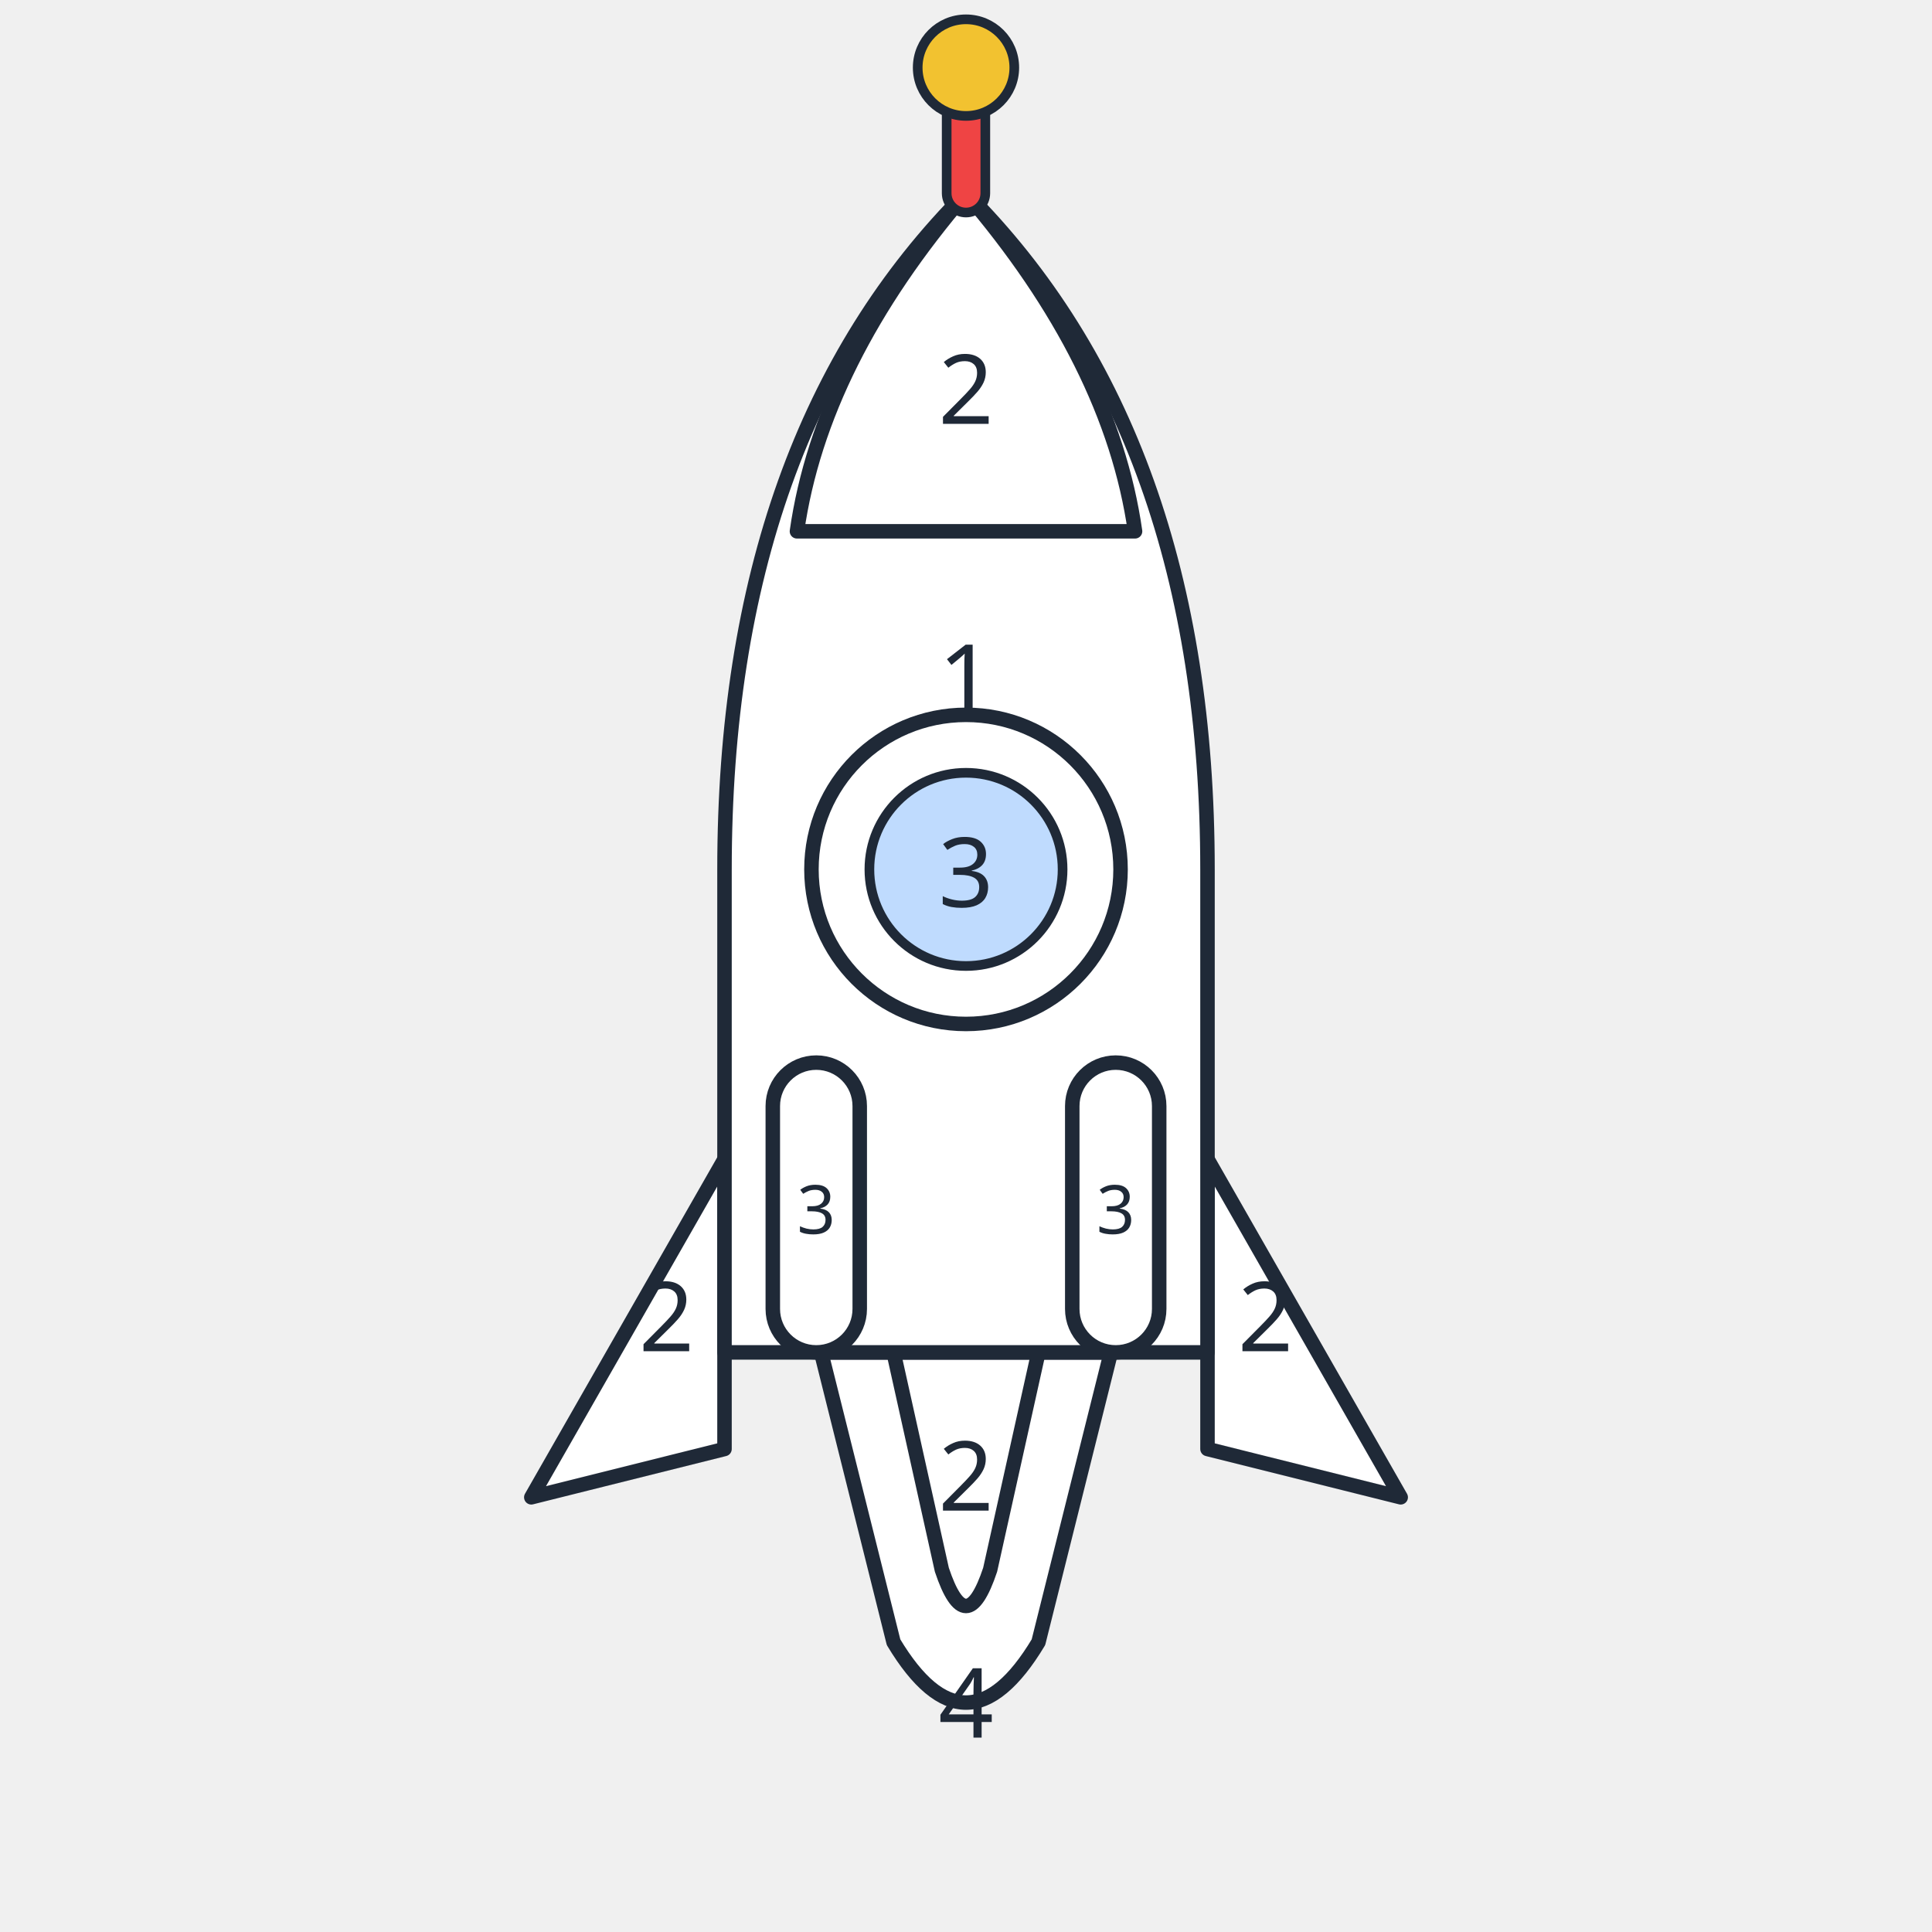
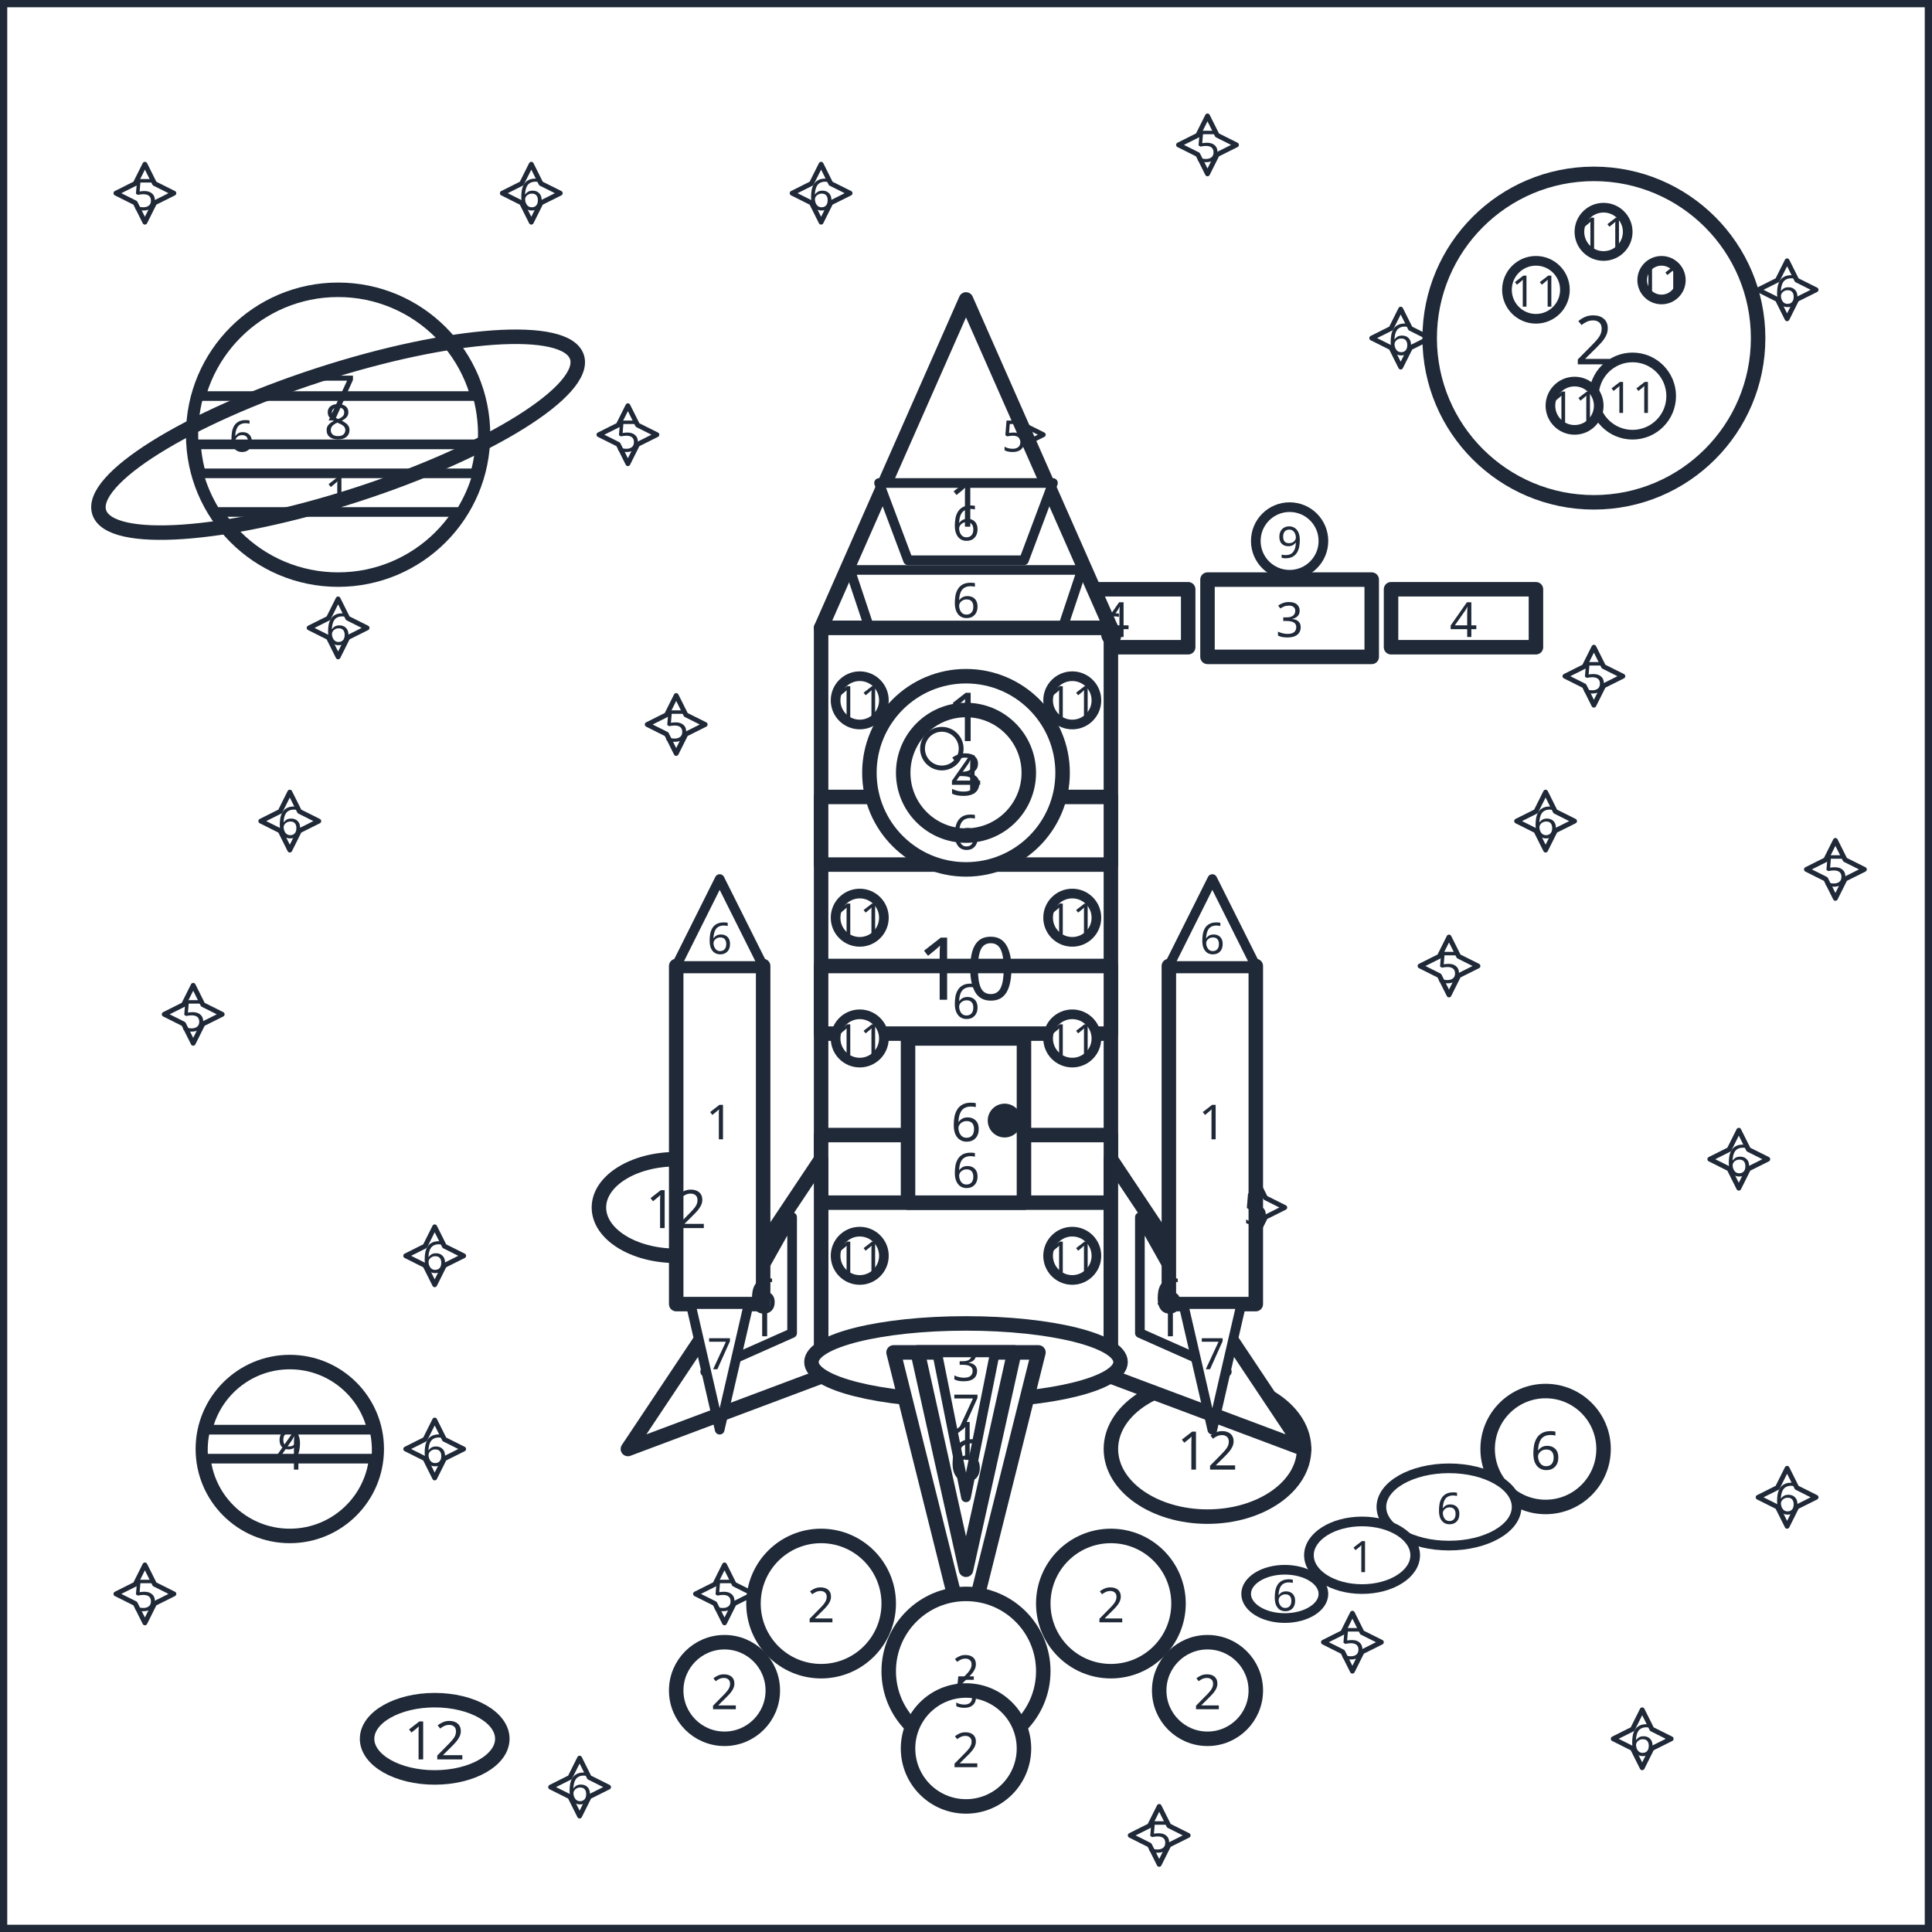
<svg xmlns="http://www.w3.org/2000/svg" viewBox="0 0 400 400" role="img" aria-label="Rocket">
  <g>
-     <path d="M 170 280 L 230 280 L 215 340 Q 200 365 185 340 Z" fill="#FFFFFF" stroke="#1F2937" stroke-width="3" stroke-linejoin="round" id="r8" data-number="4" class="region" />
-     <path d="M 185 280 L 215 280 L 205 325 Q 200 340 195 325 Z" fill="#FFFFFF" stroke="#1F2937" stroke-width="3" stroke-linejoin="round" id="r9" data-number="2" class="region" />
-     <polygon points="150,240 110,310 150,300" fill="#FFFFFF" stroke="#1F2937" stroke-width="3" stroke-linejoin="round" id="r4" data-number="2" class="region" />
-     <polygon points="250,240 290,310 250,300" fill="#FFFFFF" stroke="#1F2937" stroke-width="3" stroke-linejoin="round" id="r5" data-number="2" class="region" />
-     <path d="M 200 40 Q 250 90 250 180 L 250 280 L 150 280 L 150 180 Q 150 90 200 40 Z" fill="#FFFFFF" stroke="#1F2937" stroke-width="3" stroke-linejoin="round" id="r1" data-number="1" class="region" />
-     <path d="M 200 40 Q 230 75 235 110 L 165 110 Q 170 75 200 40 Z" fill="#FFFFFF" stroke="#1F2937" stroke-width="3" stroke-linejoin="round" id="r2" data-number="2" class="region" />
-     <rect x="196" y="14" width="8" height="30" rx="4" fill="#EF4444" stroke="#1F2937" stroke-width="2" stroke-linejoin="round" />
-     <circle cx="200" cy="14" r="10" fill="#F2C230" stroke="#1F2937" stroke-width="2" stroke-linejoin="round" />
-     <circle cx="200" cy="180" r="32" fill="#FFFFFF" stroke="#1F2937" stroke-width="3" stroke-linejoin="round" id="r3" data-number="3" class="region" />
-     <circle cx="200" cy="180" r="20" fill="#BFDBFE" stroke="#1F2937" stroke-width="2" stroke-linejoin="round" />
-     <rect x="160" y="220" width="18" height="60" rx="9" fill="#FFFFFF" stroke="#1F2937" stroke-width="3" stroke-linejoin="round" id="r6" data-number="3" class="region" />
-     <rect x="222" y="220" width="18" height="60" rx="9" fill="#FFFFFF" stroke="#1F2937" stroke-width="3" stroke-linejoin="round" id="r7" data-number="3" class="region" />
+     <rect x="0" y="0" width="400" height="400" fill="#FFFFFF" stroke="#1F2937" stroke-width="3" stroke-linejoin="round" id="r1" data-number="10" class="region" />
+     <polygon points="30,34 32,38 36,40 32,42 30,46 28,42 24,40 28,38" fill="#FFFFFF" stroke="#1F2937" stroke-width="1" stroke-linejoin="round" id="r2" data-number="5" class="region" />
+     <polygon points="70,124 72,128 76,130 72,132 70,136 68,132 64,130 68,128" fill="#FFFFFF" stroke="#1F2937" stroke-width="1" stroke-linejoin="round" id="r3" data-number="6" class="region" />
+     <polygon points="40,204 42,208 46,210 42,212 40,216 38,212 34,210 38,208" fill="#FFFFFF" stroke="#1F2937" stroke-width="1" stroke-linejoin="round" id="r4" data-number="5" class="region" />
+     <polygon points="90,254 92,258 96,260 92,262 90,266 88,262 84,260 88,258" fill="#FFFFFF" stroke="#1F2937" stroke-width="1" stroke-linejoin="round" id="r5" data-number="6" class="region" />
+     <polygon points="30,324 32,328 36,330 32,332 30,336 28,332 24,330 28,328" fill="#FFFFFF" stroke="#1F2937" stroke-width="1" stroke-linejoin="round" id="r6" data-number="5" class="region" />
+     <polygon points="110,34 112,38 116,40 112,42 110,46 108,42 104,40 108,38" fill="#FFFFFF" stroke="#1F2937" stroke-width="1" stroke-linejoin="round" id="r7" data-number="6" class="region" />
+     <polygon points="130,84 132,88 136,90 132,92 130,96 128,92 124,90 128,88" fill="#FFFFFF" stroke="#1F2937" stroke-width="1" stroke-linejoin="round" id="r8" data-number="5" class="region" />
+     <polygon points="60,164 62,168 66,170 62,172 60,176 58,172 54,170 58,168" fill="#FFFFFF" stroke="#1F2937" stroke-width="1" stroke-linejoin="round" id="r9" data-number="6" class="region" />
+     <polygon points="150,324 152,328 156,330 152,332 150,336 148,332 144,330 148,328" fill="#FFFFFF" stroke="#1F2937" stroke-width="1" stroke-linejoin="round" id="r10" data-number="5" class="region" />
+     <polygon points="120,364 122,368 126,370 122,372 120,376 118,372 114,370 118,368" fill="#FFFFFF" stroke="#1F2937" stroke-width="1" stroke-linejoin="round" id="r11" data-number="6" class="region" />
+     <polygon points="250,24 252,28 256,30 252,32 250,36 248,32 244,30 248,28" fill="#FFFFFF" stroke="#1F2937" stroke-width="1" stroke-linejoin="round" id="r12" data-number="5" class="region" />
+     <polygon points="290,64 292,68 296,70 292,72 290,76 288,72 284,70 288,68" fill="#FFFFFF" stroke="#1F2937" stroke-width="1" stroke-linejoin="round" id="r13" data-number="6" class="region" />
+     <polygon points="330,134 332,138 336,140 332,142 330,146 328,142 324,140 328,138" fill="#FFFFFF" stroke="#1F2937" stroke-width="1" stroke-linejoin="round" id="r14" data-number="5" class="region" />
+     <polygon points="370,54 372,58 376,60 372,62 370,66 368,62 364,60 368,58" fill="#FFFFFF" stroke="#1F2937" stroke-width="1" stroke-linejoin="round" id="r15" data-number="6" class="region" />
+     <polygon points="300,194 302,198 306,200 302,202 300,206 298,202 294,200 298,198" fill="#FFFFFF" stroke="#1F2937" stroke-width="1" stroke-linejoin="round" id="r16" data-number="5" class="region" />
+     <polygon points="360,234 362,238 366,240 362,242 360,246 358,242 354,240 358,238" fill="#FFFFFF" stroke="#1F2937" stroke-width="1" stroke-linejoin="round" id="r17" data-number="6" class="region" />
+     <polygon points="280,334 282,338 286,340 282,342 280,346 278,342 274,340 278,338" fill="#FFFFFF" stroke="#1F2937" stroke-width="1" stroke-linejoin="round" id="r18" data-number="5" class="region" />
+     <polygon points="340,354 342,358 346,360 342,362 340,366 338,362 334,360 338,358" fill="#FFFFFF" stroke="#1F2937" stroke-width="1" stroke-linejoin="round" id="r19" data-number="6" class="region" />
+     <polygon points="240,374 242,378 246,380 242,382 240,386 238,382 234,380 238,378" fill="#FFFFFF" stroke="#1F2937" stroke-width="1" stroke-linejoin="round" id="r20" data-number="5" class="region" />
+     <polygon points="170,34 172,38 176,40 172,42 170,46 168,42 164,40 168,38" fill="#FFFFFF" stroke="#1F2937" stroke-width="1" stroke-linejoin="round" id="r21" data-number="6" class="region" />
+     <polygon points="210,84 212,88 216,90 212,92 210,96 208,92 204,90 208,88" fill="#FFFFFF" stroke="#1F2937" stroke-width="1" stroke-linejoin="round" id="r22" data-number="5" class="region" />
+     <polygon points="90,294 92,298 96,300 92,302 90,306 88,302 84,300 88,298" fill="#FFFFFF" stroke="#1F2937" stroke-width="1" stroke-linejoin="round" id="r23" data-number="6" class="region" />
+     <polygon points="260,244 262,248 266,250 262,252 260,256 258,252 254,250 258,248" fill="#FFFFFF" stroke="#1F2937" stroke-width="1" stroke-linejoin="round" id="r24" data-number="5" class="region" />
+     <polygon points="370,304 372,308 376,310 372,312 370,316 368,312 364,310 368,308" fill="#FFFFFF" stroke="#1F2937" stroke-width="1" stroke-linejoin="round" id="r25" data-number="6" class="region" />
+     <polygon points="140,144 142,148 146,150 142,152 140,156 138,152 134,150 138,148" fill="#FFFFFF" stroke="#1F2937" stroke-width="1" stroke-linejoin="round" id="r26" data-number="5" class="region" />
+     <polygon points="320,164 322,168 326,170 322,172 320,176 318,172 314,170 318,168" fill="#FFFFFF" stroke="#1F2937" stroke-width="1" stroke-linejoin="round" id="r27" data-number="6" class="region" />
+     <polygon points="200,344 202,348 206,350 202,352 200,356 198,352 194,350 198,348" fill="#FFFFFF" stroke="#1F2937" stroke-width="1" stroke-linejoin="round" id="r28" data-number="5" class="region" />
+     <polygon points="50,84 52,88 56,90 52,92 50,96 48,92 44,90 48,88" fill="#FFFFFF" stroke="#1F2937" stroke-width="1" stroke-linejoin="round" id="r29" data-number="6" class="region" />
+     <polygon points="380,174 382,178 386,180 382,182 380,186 378,182 374,180 378,178" fill="#FFFFFF" stroke="#1F2937" stroke-width="1" stroke-linejoin="round" id="r30" data-number="5" class="region" />
+     <polygon points="230,124 232,128 236,130 232,132 230,136 228,132 224,130 228,128" fill="#FFFFFF" stroke="#1F2937" stroke-width="1" stroke-linejoin="round" id="r31" data-number="6" class="region" />
+     <circle cx="330" cy="70" r="34" fill="#FFFFFF" stroke="#1F2937" stroke-width="3" stroke-linejoin="round" id="r32" data-number="2" class="region" />
+     <circle cx="318" cy="60" r="6" fill="#FFFFFF" stroke="#1F2937" stroke-width="2" stroke-linejoin="round" id="r33" data-number="11" class="region" />
+     <circle cx="338" cy="82" r="8" fill="#FFFFFF" stroke="#1F2937" stroke-width="2" stroke-linejoin="round" id="r34" data-number="11" class="region" />
+     <circle cx="326" cy="84" r="5" fill="#FFFFFF" stroke="#1F2937" stroke-width="2" stroke-linejoin="round" id="r35" data-number="11" class="region" />
+     <circle cx="344" cy="58" r="4" fill="#FFFFFF" stroke="#1F2937" stroke-width="2" stroke-linejoin="round" id="r36" data-number="11" class="region" />
+     <circle cx="332" cy="48" r="5" fill="#FFFFFF" stroke="#1F2937" stroke-width="2" stroke-linejoin="round" id="r37" data-number="11" class="region" />
+     <circle cx="70" cy="90" r="30" fill="#FFFFFF" stroke="#1F2937" stroke-width="3" stroke-linejoin="round" id="r38" data-number="7" class="region" />
+     <path d="M 41.1 82.0 L 98.9 82.0 A 30 30 0 0 1 99.9 92.0 L 40.1 92.0 A 30 30 0 0 1 41.1 82.0 Z" fill="#FFFFFF" stroke="#1F2937" stroke-width="2" stroke-linejoin="round" id="r39" data-number="8" class="region" />
+     <path d="M 41.1 98.0 L 98.9 98.0 A 30 30 0 0 1 95.4 106.0 L 44.6 106.0 A 30 30 0 0 1 41.1 98.0 Z" fill="#FFFFFF" stroke="#1F2937" stroke-width="2" stroke-linejoin="round" id="r40" data-number="1" class="region" />
+     <ellipse cx="70" cy="90" rx="52" ry="13" transform="rotate(-18 70 90)" fill="none" stroke="#1F2937" stroke-width="3" stroke-linejoin="round" />
+     <circle cx="60" cy="300" r="18" fill="#FFFFFF" stroke="#1F2937" stroke-width="3" stroke-linejoin="round" id="r41" data-number="4" class="region" />
+     <path d="M 42.5 296.0 L 77.5 296.0 A 18 18 0 0 1 77.9 302.0 L 42.1 302.0 A 18 18 0 0 1 42.5 296.0 Z" fill="#FFFFFF" stroke="#1F2937" stroke-width="2" stroke-linejoin="round" id="r42" data-number="9" class="region" />
+     <circle cx="320" cy="300" r="12" fill="#FFFFFF" stroke="#1F2937" stroke-width="3" stroke-linejoin="round" id="r43" data-number="6" class="region" />
+     <ellipse cx="300" cy="312" rx="14" ry="8" fill="#FFFFFF" stroke="#1F2937" stroke-width="2" stroke-linejoin="round" id="r44" data-number="6" class="region" />
+     <ellipse cx="282" cy="322" rx="11" ry="7" fill="#FFFFFF" stroke="#1F2937" stroke-width="2" stroke-linejoin="round" id="r45" data-number="1" class="region" />
+     <ellipse cx="266" cy="330" rx="8" ry="5" fill="#FFFFFF" stroke="#1F2937" stroke-width="2" stroke-linejoin="round" id="r46" data-number="6" class="region" />
+     <rect x="250" y="120" width="34" height="16" fill="#FFFFFF" stroke="#1F2937" stroke-width="3" stroke-linejoin="round" id="r47" data-number="3" class="region" />
+     <rect x="216" y="122" width="30" height="12" fill="#FFFFFF" stroke="#1F2937" stroke-width="3" stroke-linejoin="round" id="r48" data-number="4" class="region" />
+     <rect x="288" y="122" width="30" height="12" fill="#FFFFFF" stroke="#1F2937" stroke-width="3" stroke-linejoin="round" id="r49" data-number="4" class="region" />
+     <circle cx="267" cy="112" r="7" fill="#FFFFFF" stroke="#1F2937" stroke-width="2" stroke-linejoin="round" id="r50" data-number="9" class="region" />
+     <ellipse cx="140" cy="250" rx="16" ry="10" fill="#FFFFFF" stroke="#1F2937" stroke-width="3" stroke-linejoin="round" id="r51" data-number="12" class="region" />
+     <ellipse cx="250" cy="300" rx="20" ry="14" fill="#FFFFFF" stroke="#1F2937" stroke-width="3" stroke-linejoin="round" id="r52" data-number="12" class="region" />
+     <ellipse cx="90" cy="360" rx="14" ry="8" fill="#FFFFFF" stroke="#1F2937" stroke-width="3" stroke-linejoin="round" id="r53" data-number="12" class="region" />
+     <polygon points="170,130 200,62 230,130" fill="#FFFFFF" stroke="#1F2937" stroke-width="3" stroke-linejoin="round" id="r54" data-number="1" class="region" />
+     <polygon points="182,100 218,100 212,116 188,116" fill="#FFFFFF" stroke="#1F2937" stroke-width="2" stroke-linejoin="round" id="r55" data-number="6" class="region" />
+     <polygon points="176,118 224,118 220,130 180,130" fill="#FFFFFF" stroke="#1F2937" stroke-width="2" stroke-linejoin="round" id="r56" data-number="6" class="region" />
+     <rect x="170" y="130" width="60" height="150" fill="#FFFFFF" stroke="#1F2937" stroke-width="3" stroke-linejoin="round" id="r57" data-number="1" class="region" />
+     <rect x="170" y="165" width="60" height="14" fill="#FFFFFF" stroke="#1F2937" stroke-width="3" stroke-linejoin="round" id="r58" data-number="6" class="region" />
+     <rect x="170" y="200" width="60" height="14" fill="#FFFFFF" stroke="#1F2937" stroke-width="3" stroke-linejoin="round" id="r59" data-number="6" class="region" />
+     <rect x="170" y="235" width="60" height="14" fill="#FFFFFF" stroke="#1F2937" stroke-width="3" stroke-linejoin="round" id="r60" data-number="6" class="region" />
+     <circle cx="200" cy="160" r="20" fill="#FFFFFF" stroke="#1F2937" stroke-width="3" stroke-linejoin="round" id="r61" data-number="3" class="region" />
+     <circle cx="200" cy="160" r="13" fill="#FFFFFF" stroke="#1F2937" stroke-width="3" stroke-linejoin="round" id="r62" data-number="4" class="region" />
+     <circle cx="195" cy="155" r="4" fill="#FFFFFF" stroke="#1F2937" stroke-width="1" stroke-linejoin="round" />
+     <rect x="188" y="215" width="24" height="34" fill="#FFFFFF" stroke="#1F2937" stroke-width="3" stroke-linejoin="round" id="r63" data-number="6" class="region" />
+     <circle cx="208" cy="232" r="3" fill="#1F2937" stroke="#1F2937" stroke-width="1" stroke-linejoin="round" />
+     <circle cx="178" cy="145" r="5" fill="#FFFFFF" stroke="#1F2937" stroke-width="2" stroke-linejoin="round" id="r64" data-number="11" class="region" />
+     <circle cx="178" cy="190" r="5" fill="#FFFFFF" stroke="#1F2937" stroke-width="2" stroke-linejoin="round" id="r65" data-number="11" class="region" />
+     <circle cx="178" cy="215" r="5" fill="#FFFFFF" stroke="#1F2937" stroke-width="2" stroke-linejoin="round" id="r66" data-number="11" class="region" />
+     <circle cx="178" cy="260" r="5" fill="#FFFFFF" stroke="#1F2937" stroke-width="2" stroke-linejoin="round" id="r67" data-number="11" class="region" />
+     <circle cx="222" cy="145" r="5" fill="#FFFFFF" stroke="#1F2937" stroke-width="2" stroke-linejoin="round" id="r68" data-number="11" class="region" />
+     <circle cx="222" cy="190" r="5" fill="#FFFFFF" stroke="#1F2937" stroke-width="2" stroke-linejoin="round" id="r69" data-number="11" class="region" />
+     <circle cx="222" cy="215" r="5" fill="#FFFFFF" stroke="#1F2937" stroke-width="2" stroke-linejoin="round" id="r70" data-number="11" class="region" />
+     <circle cx="222" cy="260" r="5" fill="#FFFFFF" stroke="#1F2937" stroke-width="2" stroke-linejoin="round" id="r71" data-number="11" class="region" />
+     <polygon points="170,240 130,300 170,285" fill="#FFFFFF" stroke="#1F2937" stroke-width="3" stroke-linejoin="round" id="r72" data-number="1" class="region" />
+     <polygon points="164,252 146,284 164,276" fill="#FFFFFF" stroke="#1F2937" stroke-width="2" stroke-linejoin="round" id="r73" data-number="6" class="region" />
+     <polygon points="230,240 270,300 230,285" fill="#FFFFFF" stroke="#1F2937" stroke-width="3" stroke-linejoin="round" id="r74" data-number="1" class="region" />
+     <polygon points="236,252 254,284 236,276" fill="#FFFFFF" stroke="#1F2937" stroke-width="2" stroke-linejoin="round" id="r75" data-number="6" class="region" />
+     <ellipse cx="200" cy="282" rx="32" ry="8" fill="#FFFFFF" stroke="#1F2937" stroke-width="3" stroke-linejoin="round" id="r76" data-number="3" class="region" />
+     <polygon points="185,280 215,280 200,340" fill="#FFFFFF" stroke="#1F2937" stroke-width="3" stroke-linejoin="round" id="r77" data-number="6" class="region" />
+     <polygon points="190,280 210,280 200,325" fill="#FFFFFF" stroke="#1F2937" stroke-width="3" stroke-linejoin="round" id="r78" data-number="1" class="region" />
+     <polygon points="194,280 206,280 200,310" fill="#FFFFFF" stroke="#1F2937" stroke-width="2" stroke-linejoin="round" id="r79" data-number="7" class="region" />
+     <circle cx="170" cy="332" r="14" fill="#FFFFFF" stroke="#1F2937" stroke-width="3" stroke-linejoin="round" id="r80" data-number="2" class="region" />
+     <circle cx="200" cy="346" r="16" fill="#FFFFFF" stroke="#1F2937" stroke-width="3" stroke-linejoin="round" id="r81" data-number="2" class="region" />
+     <circle cx="230" cy="332" r="14" fill="#FFFFFF" stroke="#1F2937" stroke-width="3" stroke-linejoin="round" id="r82" data-number="2" class="region" />
+     <circle cx="200" cy="362" r="12" fill="#FFFFFF" stroke="#1F2937" stroke-width="3" stroke-linejoin="round" id="r83" data-number="2" class="region" />
+     <circle cx="150" cy="350" r="10" fill="#FFFFFF" stroke="#1F2937" stroke-width="3" stroke-linejoin="round" id="r84" data-number="2" class="region" />
+     <circle cx="250" cy="350" r="10" fill="#FFFFFF" stroke="#1F2937" stroke-width="3" stroke-linejoin="round" id="r85" data-number="2" class="region" />
+     <rect x="140" y="200" width="18" height="70" fill="#FFFFFF" stroke="#1F2937" stroke-width="3" stroke-linejoin="round" id="r86" data-number="1" class="region" />
+     <polygon points="140,200 149,182 158,200" fill="#FFFFFF" stroke="#1F2937" stroke-width="2" stroke-linejoin="round" id="r87" data-number="6" class="region" />
+     <polygon points="143,270 155,270 149,296" fill="#FFFFFF" stroke="#1F2937" stroke-width="2" stroke-linejoin="round" id="r88" data-number="7" class="region" />
+     <rect x="242" y="200" width="18" height="70" fill="#FFFFFF" stroke="#1F2937" stroke-width="3" stroke-linejoin="round" id="r89" data-number="1" class="region" />
+     <polygon points="242,200 251,182 260,200" fill="#FFFFFF" stroke="#1F2937" stroke-width="2" stroke-linejoin="round" id="r90" data-number="6" class="region" />
+     <polygon points="245,270 257,270 251,296" fill="#FFFFFF" stroke="#1F2937" stroke-width="2" stroke-linejoin="round" id="r91" data-number="7" class="region" />
  </g>
  <g class="labels">
-     <text class="num-label" x="200" y="352" font-size="20" text-anchor="middle" dominant-baseline="central" fill="#1F2937" font-family="sans-serif">4</text>
-     <text class="num-label" x="200" y="305" font-size="20" text-anchor="middle" dominant-baseline="central" fill="#1F2937" font-family="sans-serif">2</text>
-     <text class="num-label" x="138" y="272" font-size="20" text-anchor="middle" dominant-baseline="central" fill="#1F2937" font-family="sans-serif">2</text>
-     <text class="num-label" x="262" y="272" font-size="20" text-anchor="middle" dominant-baseline="central" fill="#1F2937" font-family="sans-serif">2</text>
-     <text class="num-label" x="200" y="140" font-size="20" text-anchor="middle" dominant-baseline="central" fill="#1F2937" font-family="sans-serif">1</text>
-     <text class="num-label" x="200" y="80" font-size="20" text-anchor="middle" dominant-baseline="central" fill="#1F2937" font-family="sans-serif">2</text>
-     <text class="num-label" x="200" y="180" font-size="20" text-anchor="middle" dominant-baseline="central" fill="#1F2937" font-family="sans-serif">3</text>
-     <text class="num-label" x="169" y="250" font-size="14" text-anchor="middle" dominant-baseline="central" fill="#1F2937" font-family="sans-serif">3</text>
-     <text class="num-label" x="231" y="250" font-size="14" text-anchor="middle" dominant-baseline="central" fill="#1F2937" font-family="sans-serif">3</text>
+     <text class="num-label" x="200" y="200" font-size="18" text-anchor="middle" dominant-baseline="central" fill="#1F2937" font-family="sans-serif">10</text>
+     <text class="num-label" x="30" y="40" font-size="9" text-anchor="middle" dominant-baseline="central" fill="#1F2937" font-family="sans-serif">5</text>
+     <text class="num-label" x="70" y="130" font-size="9" text-anchor="middle" dominant-baseline="central" fill="#1F2937" font-family="sans-serif">6</text>
+     <text class="num-label" x="40" y="210" font-size="9" text-anchor="middle" dominant-baseline="central" fill="#1F2937" font-family="sans-serif">5</text>
+     <text class="num-label" x="90" y="260" font-size="9" text-anchor="middle" dominant-baseline="central" fill="#1F2937" font-family="sans-serif">6</text>
+     <text class="num-label" x="30" y="330" font-size="9" text-anchor="middle" dominant-baseline="central" fill="#1F2937" font-family="sans-serif">5</text>
+     <text class="num-label" x="110" y="40" font-size="9" text-anchor="middle" dominant-baseline="central" fill="#1F2937" font-family="sans-serif">6</text>
+     <text class="num-label" x="130" y="90" font-size="9" text-anchor="middle" dominant-baseline="central" fill="#1F2937" font-family="sans-serif">5</text>
+     <text class="num-label" x="60" y="170" font-size="9" text-anchor="middle" dominant-baseline="central" fill="#1F2937" font-family="sans-serif">6</text>
+     <text class="num-label" x="150" y="330" font-size="9" text-anchor="middle" dominant-baseline="central" fill="#1F2937" font-family="sans-serif">5</text>
+     <text class="num-label" x="120" y="370" font-size="9" text-anchor="middle" dominant-baseline="central" fill="#1F2937" font-family="sans-serif">6</text>
+     <text class="num-label" x="250" y="30" font-size="9" text-anchor="middle" dominant-baseline="central" fill="#1F2937" font-family="sans-serif">5</text>
+     <text class="num-label" x="290" y="70" font-size="9" text-anchor="middle" dominant-baseline="central" fill="#1F2937" font-family="sans-serif">6</text>
+     <text class="num-label" x="330" y="140" font-size="9" text-anchor="middle" dominant-baseline="central" fill="#1F2937" font-family="sans-serif">5</text>
+     <text class="num-label" x="370" y="60" font-size="9" text-anchor="middle" dominant-baseline="central" fill="#1F2937" font-family="sans-serif">6</text>
+     <text class="num-label" x="300" y="200" font-size="9" text-anchor="middle" dominant-baseline="central" fill="#1F2937" font-family="sans-serif">5</text>
+     <text class="num-label" x="360" y="240" font-size="9" text-anchor="middle" dominant-baseline="central" fill="#1F2937" font-family="sans-serif">6</text>
+     <text class="num-label" x="280" y="340" font-size="9" text-anchor="middle" dominant-baseline="central" fill="#1F2937" font-family="sans-serif">5</text>
+     <text class="num-label" x="340" y="360" font-size="9" text-anchor="middle" dominant-baseline="central" fill="#1F2937" font-family="sans-serif">6</text>
+     <text class="num-label" x="240" y="380" font-size="9" text-anchor="middle" dominant-baseline="central" fill="#1F2937" font-family="sans-serif">5</text>
+     <text class="num-label" x="170" y="40" font-size="9" text-anchor="middle" dominant-baseline="central" fill="#1F2937" font-family="sans-serif">6</text>
+     <text class="num-label" x="210" y="90" font-size="9" text-anchor="middle" dominant-baseline="central" fill="#1F2937" font-family="sans-serif">5</text>
+     <text class="num-label" x="90" y="300" font-size="9" text-anchor="middle" dominant-baseline="central" fill="#1F2937" font-family="sans-serif">6</text>
+     <text class="num-label" x="260" y="250" font-size="9" text-anchor="middle" dominant-baseline="central" fill="#1F2937" font-family="sans-serif">5</text>
+     <text class="num-label" x="370" y="310" font-size="9" text-anchor="middle" dominant-baseline="central" fill="#1F2937" font-family="sans-serif">6</text>
+     <text class="num-label" x="140" y="150" font-size="9" text-anchor="middle" dominant-baseline="central" fill="#1F2937" font-family="sans-serif">5</text>
+     <text class="num-label" x="320" y="170" font-size="9" text-anchor="middle" dominant-baseline="central" fill="#1F2937" font-family="sans-serif">6</text>
+     <text class="num-label" x="200" y="350" font-size="9" text-anchor="middle" dominant-baseline="central" fill="#1F2937" font-family="sans-serif">5</text>
+     <text class="num-label" x="50" y="90" font-size="9" text-anchor="middle" dominant-baseline="central" fill="#1F2937" font-family="sans-serif">6</text>
+     <text class="num-label" x="380" y="180" font-size="9" text-anchor="middle" dominant-baseline="central" fill="#1F2937" font-family="sans-serif">5</text>
+     <text class="num-label" x="230" y="130" font-size="9" text-anchor="middle" dominant-baseline="central" fill="#1F2937" font-family="sans-serif">6</text>
+     <text class="num-label" x="330" y="70" font-size="14" text-anchor="middle" dominant-baseline="central" fill="#1F2937" font-family="sans-serif">2</text>
+     <text class="num-label" x="318" y="60" font-size="9" text-anchor="middle" dominant-baseline="central" fill="#1F2937" font-family="sans-serif">11</text>
+     <text class="num-label" x="338" y="82" font-size="9" text-anchor="middle" dominant-baseline="central" fill="#1F2937" font-family="sans-serif">11</text>
+     <text class="num-label" x="326" y="84" font-size="9" text-anchor="middle" dominant-baseline="central" fill="#1F2937" font-family="sans-serif">11</text>
+     <text class="num-label" x="344" y="58" font-size="9" text-anchor="middle" dominant-baseline="central" fill="#1F2937" font-family="sans-serif">11</text>
+     <text class="num-label" x="332" y="48" font-size="9" text-anchor="middle" dominant-baseline="central" fill="#1F2937" font-family="sans-serif">11</text>
+     <text class="num-label" x="70" y="82" font-size="13" text-anchor="middle" dominant-baseline="central" fill="#1F2937" font-family="sans-serif">7</text>
+     <text class="num-label" x="70" y="87" font-size="10" text-anchor="middle" dominant-baseline="central" fill="#1F2937" font-family="sans-serif">8</text>
+     <text class="num-label" x="70" y="102" font-size="10" text-anchor="middle" dominant-baseline="central" fill="#1F2937" font-family="sans-serif">1</text>
+     <text class="num-label" x="60" y="300" font-size="11" text-anchor="middle" dominant-baseline="central" fill="#1F2937" font-family="sans-serif">4</text>
+     <text class="num-label" x="60" y="299" font-size="9" text-anchor="middle" dominant-baseline="central" fill="#1F2937" font-family="sans-serif">9</text>
+     <text class="num-label" x="320" y="300" font-size="11" text-anchor="middle" dominant-baseline="central" fill="#1F2937" font-family="sans-serif">6</text>
+     <text class="num-label" x="300" y="312" font-size="9" text-anchor="middle" dominant-baseline="central" fill="#1F2937" font-family="sans-serif">6</text>
+     <text class="num-label" x="282" y="322" font-size="9" text-anchor="middle" dominant-baseline="central" fill="#1F2937" font-family="sans-serif">1</text>
+     <text class="num-label" x="266" y="330" font-size="9" text-anchor="middle" dominant-baseline="central" fill="#1F2937" font-family="sans-serif">6</text>
+     <text class="num-label" x="267" y="128" font-size="10" text-anchor="middle" dominant-baseline="central" fill="#1F2937" font-family="sans-serif">3</text>
+     <text class="num-label" x="231" y="128" font-size="10" text-anchor="middle" dominant-baseline="central" fill="#1F2937" font-family="sans-serif">4</text>
+     <text class="num-label" x="303" y="128" font-size="10" text-anchor="middle" dominant-baseline="central" fill="#1F2937" font-family="sans-serif">4</text>
+     <text class="num-label" x="267" y="112" font-size="9" text-anchor="middle" dominant-baseline="central" fill="#1F2937" font-family="sans-serif">9</text>
+     <text class="num-label" x="140" y="250" font-size="11" text-anchor="middle" dominant-baseline="central" fill="#1F2937" font-family="sans-serif">12</text>
+     <text class="num-label" x="250" y="300" font-size="11" text-anchor="middle" dominant-baseline="central" fill="#1F2937" font-family="sans-serif">12</text>
+     <text class="num-label" x="90" y="360" font-size="11" text-anchor="middle" dominant-baseline="central" fill="#1F2937" font-family="sans-serif">12</text>
+     <text class="num-label" x="200" y="104" font-size="13" text-anchor="middle" dominant-baseline="central" fill="#1F2937" font-family="sans-serif">1</text>
+     <text class="num-label" x="200" y="108" font-size="10" text-anchor="middle" dominant-baseline="central" fill="#1F2937" font-family="sans-serif">6</text>
+     <text class="num-label" x="200" y="124" font-size="10" text-anchor="middle" dominant-baseline="central" fill="#1F2937" font-family="sans-serif">6</text>
+     <text class="num-label" x="200" y="148" font-size="14" text-anchor="middle" dominant-baseline="central" fill="#1F2937" font-family="sans-serif">1</text>
+     <text class="num-label" x="200" y="172" font-size="10" text-anchor="middle" dominant-baseline="central" fill="#1F2937" font-family="sans-serif">6</text>
+     <text class="num-label" x="200" y="207" font-size="10" text-anchor="middle" dominant-baseline="central" fill="#1F2937" font-family="sans-serif">6</text>
+     <text class="num-label" x="200" y="242" font-size="10" text-anchor="middle" dominant-baseline="central" fill="#1F2937" font-family="sans-serif">6</text>
+     <text class="num-label" x="200" y="160" font-size="12" text-anchor="middle" dominant-baseline="central" fill="#1F2937" font-family="sans-serif">3</text>
+     <text class="num-label" x="200" y="160" font-size="11" text-anchor="middle" dominant-baseline="central" fill="#1F2937" font-family="sans-serif">4</text>
+     <text class="num-label" x="200" y="232" font-size="11" text-anchor="middle" dominant-baseline="central" fill="#1F2937" font-family="sans-serif">6</text>
+     <text class="num-label" x="178" y="145" font-size="9" text-anchor="middle" dominant-baseline="central" fill="#1F2937" font-family="sans-serif">11</text>
+     <text class="num-label" x="178" y="190" font-size="9" text-anchor="middle" dominant-baseline="central" fill="#1F2937" font-family="sans-serif">11</text>
+     <text class="num-label" x="178" y="215" font-size="9" text-anchor="middle" dominant-baseline="central" fill="#1F2937" font-family="sans-serif">11</text>
+     <text class="num-label" x="178" y="260" font-size="9" text-anchor="middle" dominant-baseline="central" fill="#1F2937" font-family="sans-serif">11</text>
+     <text class="num-label" x="222" y="145" font-size="9" text-anchor="middle" dominant-baseline="central" fill="#1F2937" font-family="sans-serif">11</text>
+     <text class="num-label" x="222" y="190" font-size="9" text-anchor="middle" dominant-baseline="central" fill="#1F2937" font-family="sans-serif">11</text>
+     <text class="num-label" x="222" y="215" font-size="9" text-anchor="middle" dominant-baseline="central" fill="#1F2937" font-family="sans-serif">11</text>
+     <text class="num-label" x="222" y="260" font-size="9" text-anchor="middle" dominant-baseline="central" fill="#1F2937" font-family="sans-serif">11</text>
+     <text class="num-label" x="158" y="272" font-size="12" text-anchor="middle" dominant-baseline="central" fill="#1F2937" font-family="sans-serif">1</text>
+     <text class="num-label" x="158" y="268" font-size="10" text-anchor="middle" dominant-baseline="central" fill="#1F2937" font-family="sans-serif">6</text>
+     <text class="num-label" x="242" y="272" font-size="12" text-anchor="middle" dominant-baseline="central" fill="#1F2937" font-family="sans-serif">1</text>
+     <text class="num-label" x="242" y="268" font-size="10" text-anchor="middle" dominant-baseline="central" fill="#1F2937" font-family="sans-serif">6</text>
+     <text class="num-label" x="200" y="282" font-size="10" text-anchor="middle" dominant-baseline="central" fill="#1F2937" font-family="sans-serif">3</text>
+     <text class="num-label" x="200" y="302" font-size="12" text-anchor="middle" dominant-baseline="central" fill="#1F2937" font-family="sans-serif">6</text>
+     <text class="num-label" x="200" y="298" font-size="11" text-anchor="middle" dominant-baseline="central" fill="#1F2937" font-family="sans-serif">1</text>
+     <text class="num-label" x="200" y="292" font-size="10" text-anchor="middle" dominant-baseline="central" fill="#1F2937" font-family="sans-serif">7</text>
+     <text class="num-label" x="170" y="332" font-size="10" text-anchor="middle" dominant-baseline="central" fill="#1F2937" font-family="sans-serif">2</text>
+     <text class="num-label" x="200" y="346" font-size="10" text-anchor="middle" dominant-baseline="central" fill="#1F2937" font-family="sans-serif">2</text>
+     <text class="num-label" x="230" y="332" font-size="10" text-anchor="middle" dominant-baseline="central" fill="#1F2937" font-family="sans-serif">2</text>
+     <text class="num-label" x="200" y="362" font-size="10" text-anchor="middle" dominant-baseline="central" fill="#1F2937" font-family="sans-serif">2</text>
+     <text class="num-label" x="150" y="350" font-size="10" text-anchor="middle" dominant-baseline="central" fill="#1F2937" font-family="sans-serif">2</text>
+     <text class="num-label" x="250" y="350" font-size="10" text-anchor="middle" dominant-baseline="central" fill="#1F2937" font-family="sans-serif">2</text>
+     <text class="num-label" x="149" y="232" font-size="10" text-anchor="middle" dominant-baseline="central" fill="#1F2937" font-family="sans-serif">1</text>
+     <text class="num-label" x="149" y="194" font-size="9" text-anchor="middle" dominant-baseline="central" fill="#1F2937" font-family="sans-serif">6</text>
+     <text class="num-label" x="149" y="280" font-size="9" text-anchor="middle" dominant-baseline="central" fill="#1F2937" font-family="sans-serif">7</text>
+     <text class="num-label" x="251" y="232" font-size="10" text-anchor="middle" dominant-baseline="central" fill="#1F2937" font-family="sans-serif">1</text>
+     <text class="num-label" x="251" y="194" font-size="9" text-anchor="middle" dominant-baseline="central" fill="#1F2937" font-family="sans-serif">6</text>
+     <text class="num-label" x="251" y="280" font-size="9" text-anchor="middle" dominant-baseline="central" fill="#1F2937" font-family="sans-serif">7</text>
  </g>
</svg>
